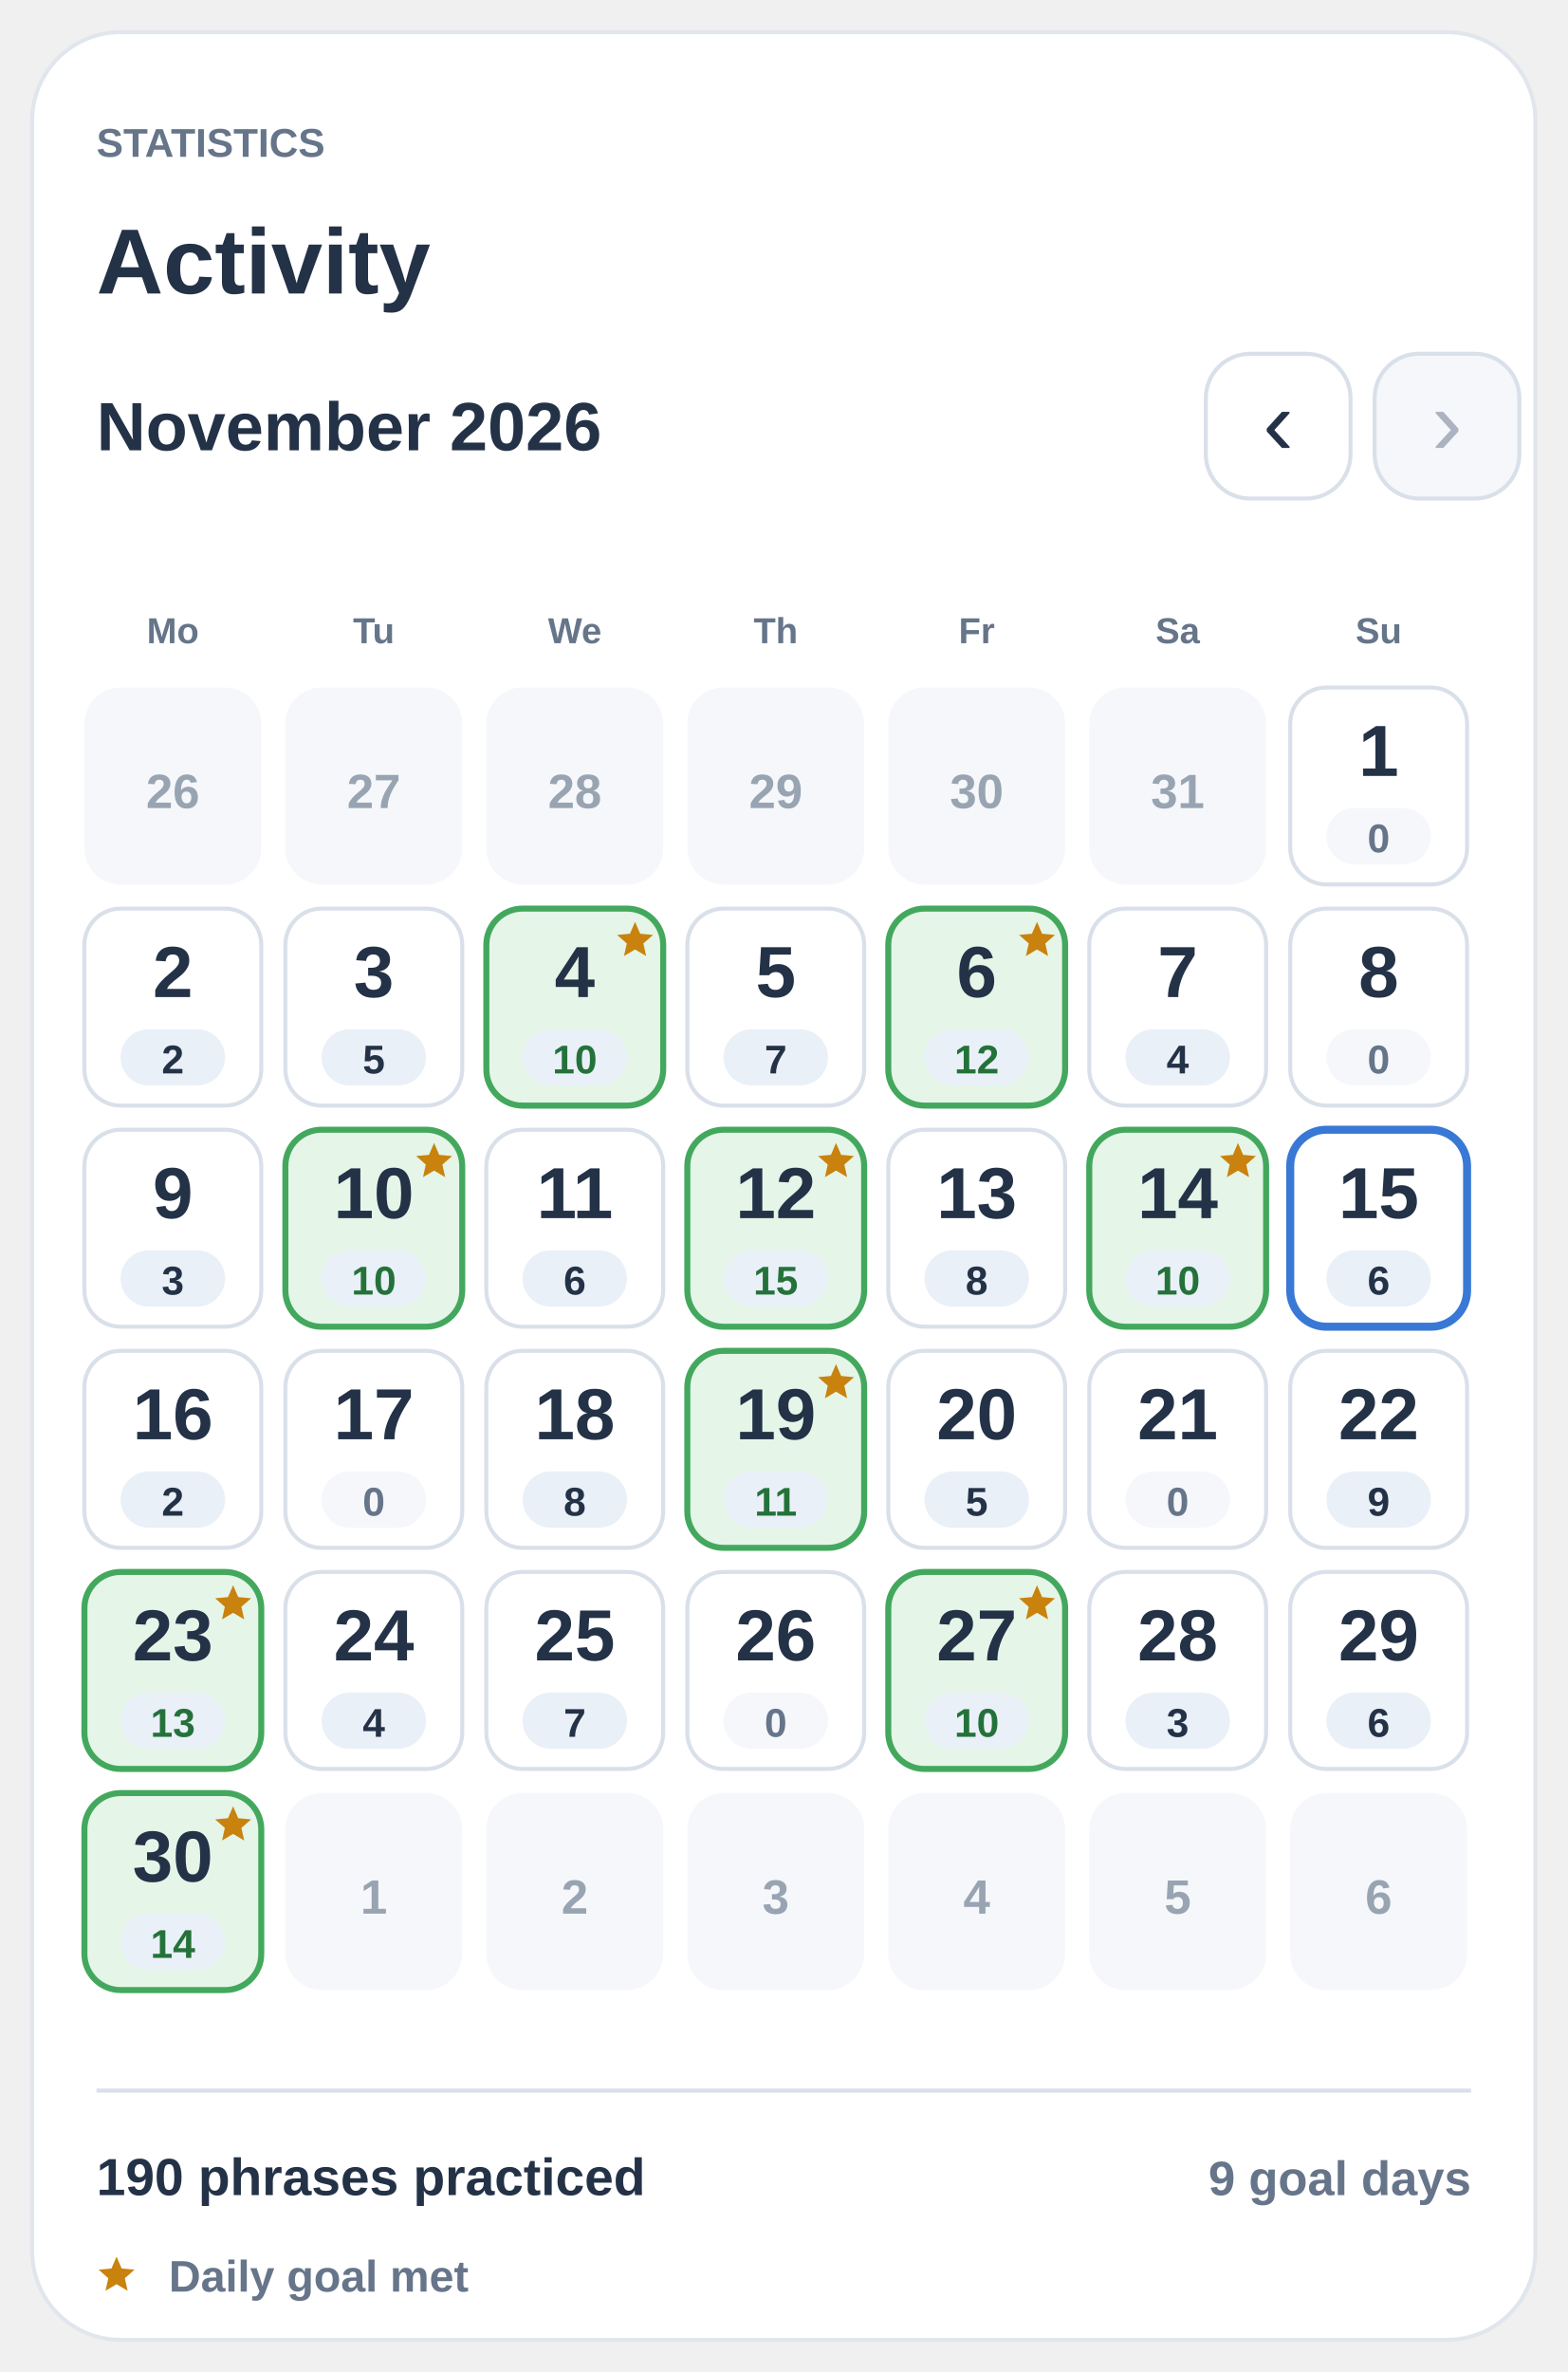
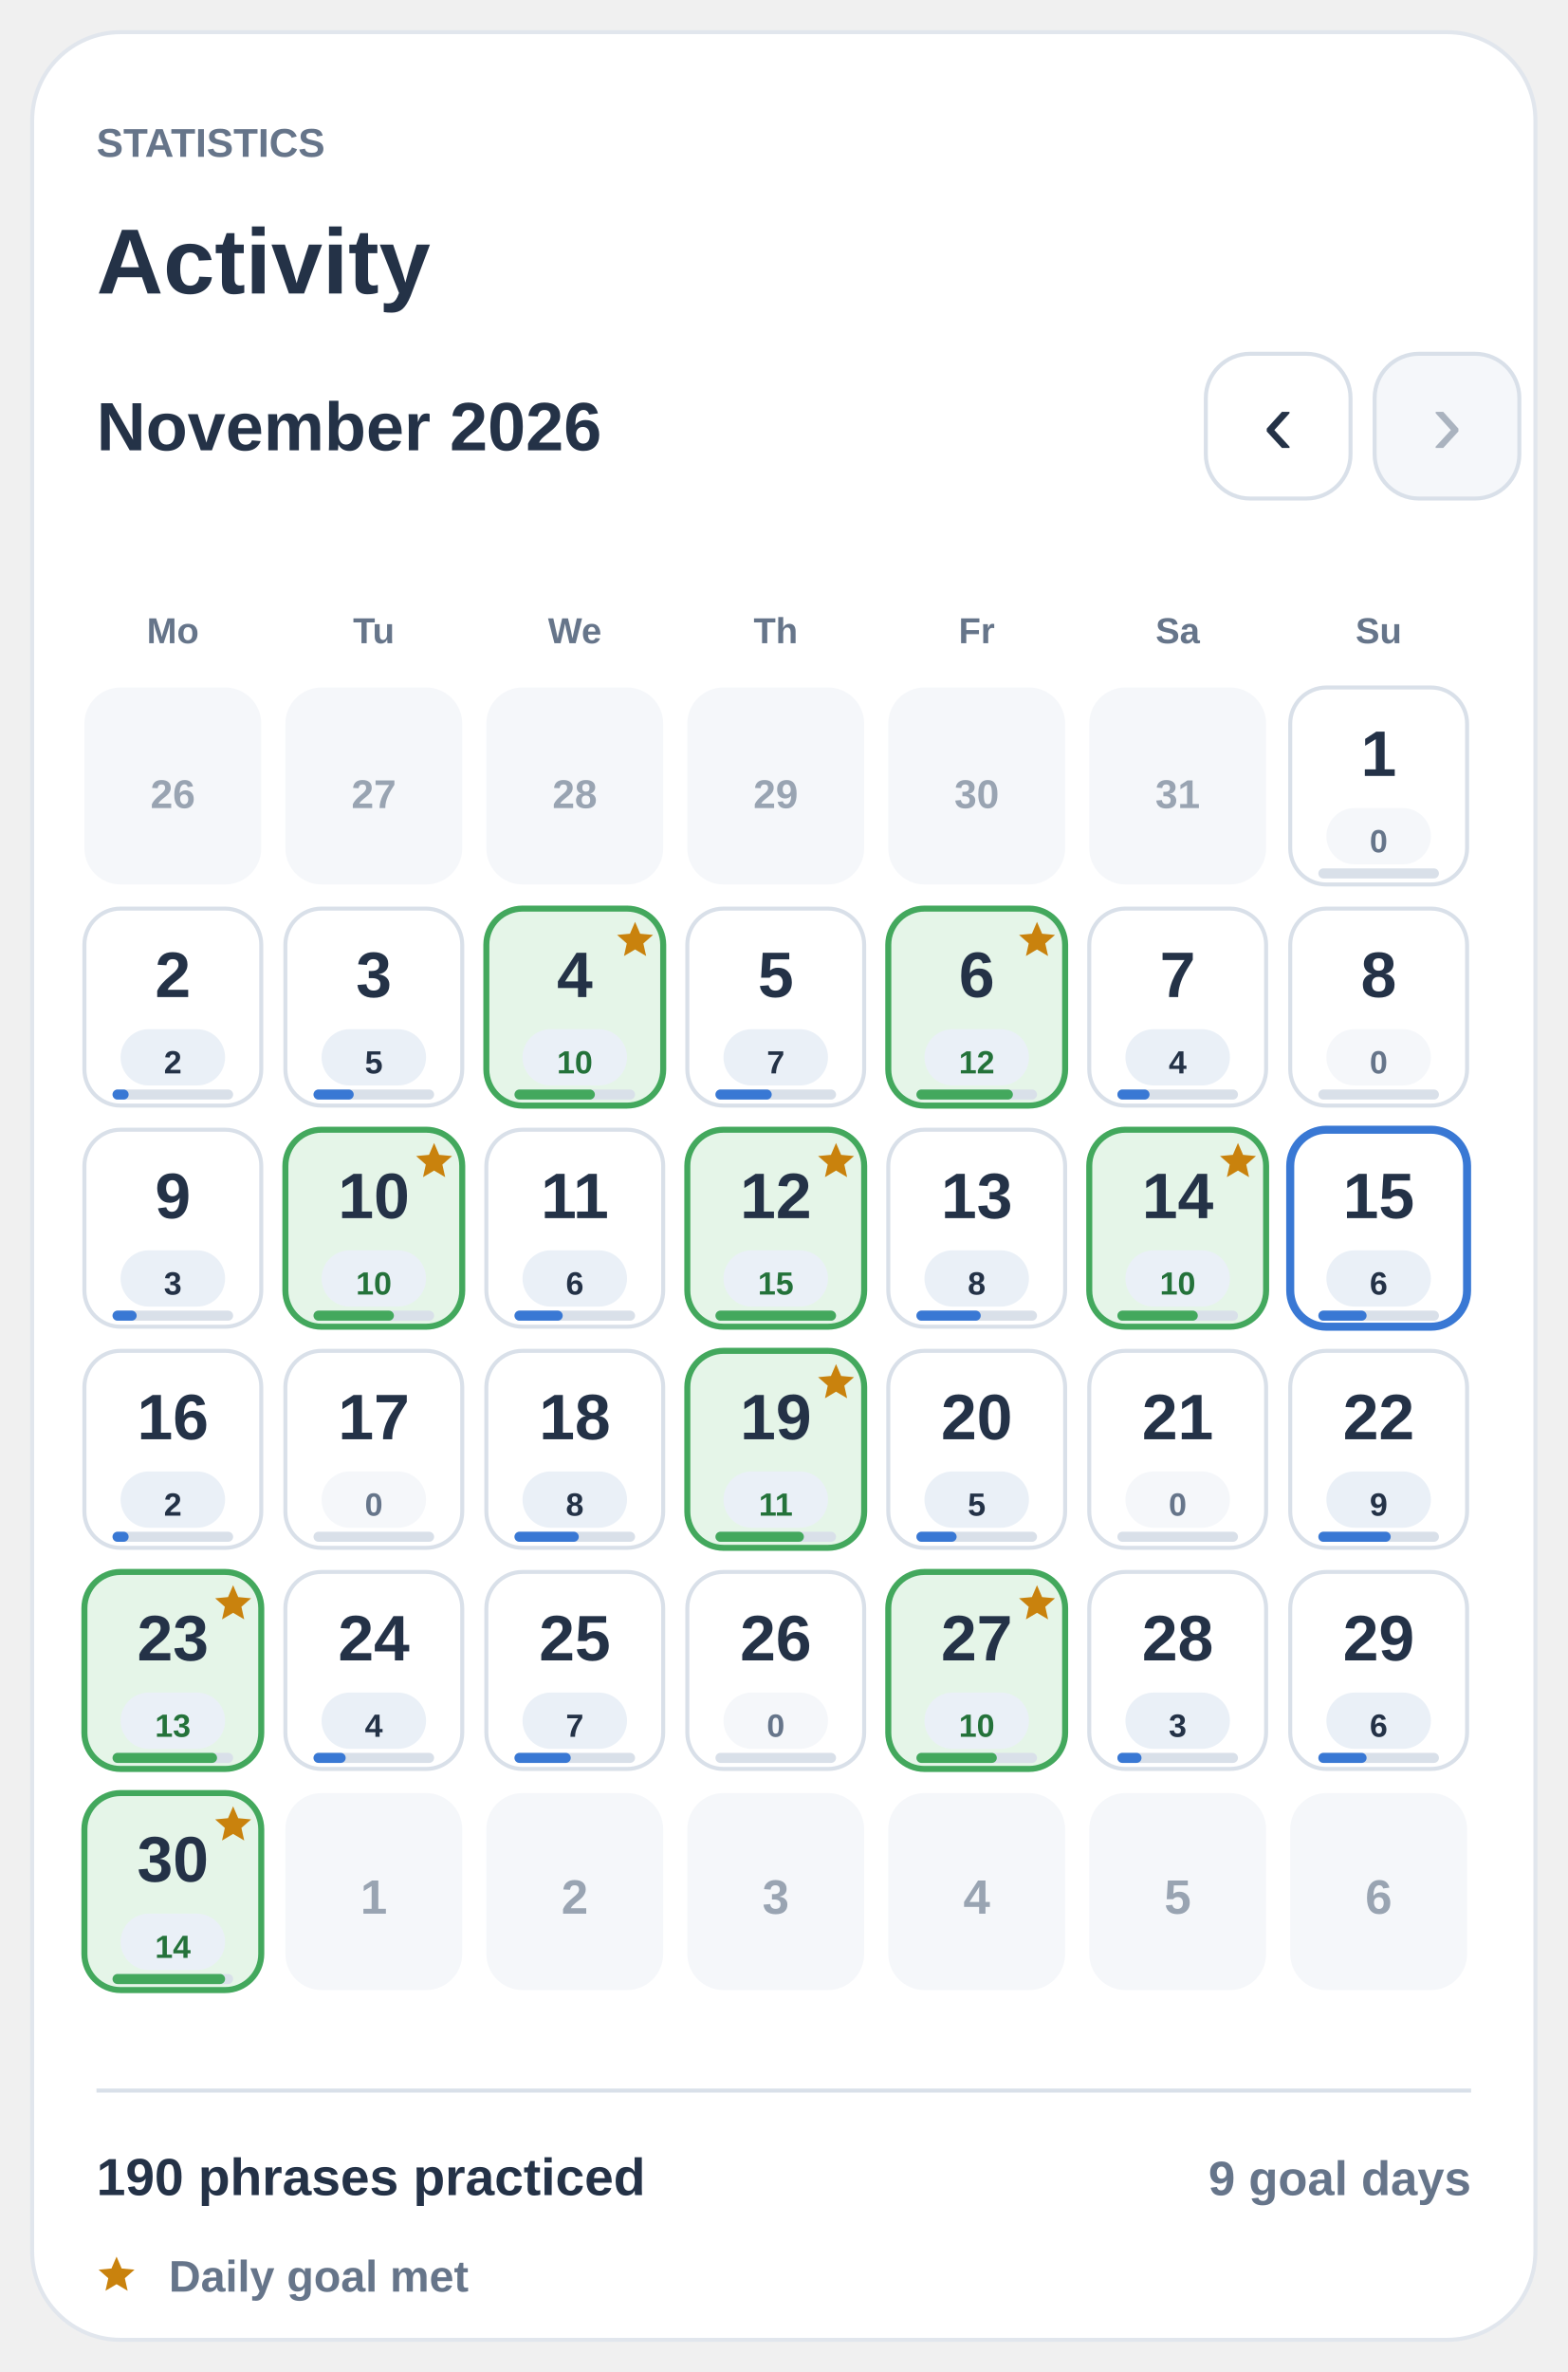
<svg xmlns="http://www.w3.org/2000/svg" viewBox="0 0 390 590" role="img" aria-labelledby="title description">
  <rect x="8" y="8" width="374" height="574" rx="22" fill="#ffffff" stroke="#e1e6ed" />
  <text x="24" y="39" fill="#66758a" font-family="Arial,sans-serif" font-size="10" font-weight="700" text-anchor="start">STATISTICS</text>
  <text x="24" y="73" fill="#243247" font-family="Arial,sans-serif" font-size="23" font-weight="700" text-anchor="start">Activity</text>
  <text x="24" y="112" fill="#243247" font-family="Arial,sans-serif" font-size="17" font-weight="700" text-anchor="start">November 2026</text>
  <g role="group" aria-label="Month navigation">
    <rect x="300" y="88" width="36" height="36" rx="11" fill="#ffffff" stroke="#d9e0e9" />
    <text x="318" y="113" fill="#243247" font-family="Arial,sans-serif" font-size="23" font-weight="400" text-anchor="middle">‹</text>
    <rect x="342" y="88" width="36" height="36" rx="11" fill="#f5f7fa" stroke="#d9e0e9" />
    <text x="360" y="113" fill="#aab3bf" font-family="Arial,sans-serif" font-size="23" font-weight="400" text-anchor="middle">›</text>
  </g>
  <g role="grid" aria-label="November 2026 practice activity">
    <text x="43" y="160" fill="#66758a" font-family="Arial,sans-serif" font-size="9" font-weight="700" text-anchor="middle">Mo</text>
    <text x="93" y="160" fill="#66758a" font-family="Arial,sans-serif" font-size="9" font-weight="700" text-anchor="middle">Tu</text>
    <text x="143" y="160" fill="#66758a" font-family="Arial,sans-serif" font-size="9" font-weight="700" text-anchor="middle">We</text>
    <text x="193" y="160" fill="#66758a" font-family="Arial,sans-serif" font-size="9" font-weight="700" text-anchor="middle">Th</text>
    <text x="243" y="160" fill="#66758a" font-family="Arial,sans-serif" font-size="9" font-weight="700" text-anchor="middle">Fr</text>
    <text x="293" y="160" fill="#66758a" font-family="Arial,sans-serif" font-size="9" font-weight="700" text-anchor="middle">Sa</text>
    <text x="343" y="160" fill="#66758a" font-family="Arial,sans-serif" font-size="9" font-weight="700" text-anchor="middle">Su</text>
    <rect x="21" y="171" width="44" height="49" rx="9" fill="#f5f7fa" />
-     <text x="43" y="201" fill="#99a4b2" font-family="Arial,sans-serif" font-size="12" font-weight="600" text-anchor="middle">26</text>
+     <text x="43" y="201" fill="#99a4b2" font-family="Arial,sans-serif" font-size="10" font-weight="600" text-anchor="middle">26</text>
    <rect x="71" y="171" width="44" height="49" rx="9" fill="#f5f7fa" />
-     <text x="93" y="201" fill="#99a4b2" font-family="Arial,sans-serif" font-size="12" font-weight="600" text-anchor="middle">27</text>
+     <text x="93" y="201" fill="#99a4b2" font-family="Arial,sans-serif" font-size="10" font-weight="600" text-anchor="middle">27</text>
    <rect x="121" y="171" width="44" height="49" rx="9" fill="#f5f7fa" />
-     <text x="143" y="201" fill="#99a4b2" font-family="Arial,sans-serif" font-size="12" font-weight="600" text-anchor="middle">28</text>
+     <text x="143" y="201" fill="#99a4b2" font-family="Arial,sans-serif" font-size="10" font-weight="600" text-anchor="middle">28</text>
    <rect x="171" y="171" width="44" height="49" rx="9" fill="#f5f7fa" />
-     <text x="193" y="201" fill="#99a4b2" font-family="Arial,sans-serif" font-size="12" font-weight="600" text-anchor="middle">29</text>
+     <text x="193" y="201" fill="#99a4b2" font-family="Arial,sans-serif" font-size="10" font-weight="600" text-anchor="middle">29</text>
    <rect x="221" y="171" width="44" height="49" rx="9" fill="#f5f7fa" />
-     <text x="243" y="201" fill="#99a4b2" font-family="Arial,sans-serif" font-size="12" font-weight="600" text-anchor="middle">30</text>
+     <text x="243" y="201" fill="#99a4b2" font-family="Arial,sans-serif" font-size="10" font-weight="600" text-anchor="middle">30</text>
    <rect x="271" y="171" width="44" height="49" rx="9" fill="#f5f7fa" />
-     <text x="293" y="201" fill="#99a4b2" font-family="Arial,sans-serif" font-size="12" font-weight="600" text-anchor="middle">31</text>
+     <text x="293" y="201" fill="#99a4b2" font-family="Arial,sans-serif" font-size="10" font-weight="600" text-anchor="middle">31</text>
    <g role="gridcell" aria-label="November 1: 0 phrases">
      <rect x="321" y="171" width="44" height="49" rx="9" fill="#ffffff" stroke="#d9e0e9" stroke-width="1" />
-       <text x="343" y="193" fill="#243247" font-family="Arial,sans-serif" font-size="18" font-weight="700" text-anchor="middle">1</text>
+       <text x="343" y="193" fill="#243247" font-family="Arial,sans-serif" font-size="16" font-weight="700" text-anchor="middle">1</text>
      <rect x="330" y="201" width="26" height="14" rx="7" fill="#f5f7fa" />
-       <text x="343" y="212" fill="#66758a" font-family="Arial,sans-serif" font-size="10" font-weight="600" text-anchor="middle">0</text>
+       <text x="343" y="212" fill="#66758a" font-family="Arial,sans-serif" font-size="8" font-weight="600" text-anchor="middle">0</text>
+       <rect x="328" y="216" width="30" height="2.5" rx="1.25" fill="#d9e0e9" />
+       <rect x="328" y="216" width="0.0" height="2.5" rx="1.25" fill="#3978d4" />
    </g>
    <g role="gridcell" aria-label="November 2: 2 phrases">
      <rect x="21" y="226" width="44" height="49" rx="9" fill="#ffffff" stroke="#d9e0e9" stroke-width="1" />
-       <text x="43" y="248" fill="#243247" font-family="Arial,sans-serif" font-size="18" font-weight="700" text-anchor="middle">2</text>
+       <text x="43" y="248" fill="#243247" font-family="Arial,sans-serif" font-size="16" font-weight="700" text-anchor="middle">2</text>
      <rect x="30" y="256" width="26" height="14" rx="7" fill="#eaf0f7" />
-       <text x="43" y="267" fill="#243247" font-family="Arial,sans-serif" font-size="10" font-weight="600" text-anchor="middle">2</text>
+       <text x="43" y="267" fill="#243247" font-family="Arial,sans-serif" font-size="8" font-weight="600" text-anchor="middle">2</text>
+       <rect x="28" y="271" width="30" height="2.5" rx="1.25" fill="#d9e0e9" />
+       <rect x="28" y="271" width="4.0" height="2.5" rx="1.25" fill="#3978d4" />
    </g>
    <g role="gridcell" aria-label="November 3: 5 phrases">
      <rect x="71" y="226" width="44" height="49" rx="9" fill="#ffffff" stroke="#d9e0e9" stroke-width="1" />
-       <text x="93" y="248" fill="#243247" font-family="Arial,sans-serif" font-size="18" font-weight="700" text-anchor="middle">3</text>
+       <text x="93" y="248" fill="#243247" font-family="Arial,sans-serif" font-size="16" font-weight="700" text-anchor="middle">3</text>
      <rect x="80" y="256" width="26" height="14" rx="7" fill="#eaf0f7" />
-       <text x="93" y="267" fill="#243247" font-family="Arial,sans-serif" font-size="10" font-weight="600" text-anchor="middle">5</text>
+       <text x="93" y="267" fill="#243247" font-family="Arial,sans-serif" font-size="8" font-weight="600" text-anchor="middle">5</text>
+       <rect x="78" y="271" width="30" height="2.5" rx="1.25" fill="#d9e0e9" />
+       <rect x="78" y="271" width="10.0" height="2.5" rx="1.25" fill="#3978d4" />
    </g>
    <g role="gridcell" aria-label="November 4: 10 phrases, daily goal met">
      <rect x="121" y="226" width="44" height="49" rx="9" fill="#e5f5e8" stroke="#43a85d" stroke-width="1.5" />
-       <text x="143" y="248" fill="#243247" font-family="Arial,sans-serif" font-size="18" font-weight="700" text-anchor="middle">4</text>
+       <text x="143" y="248" fill="#243247" font-family="Arial,sans-serif" font-size="16" font-weight="700" text-anchor="middle">4</text>
      <rect x="130" y="256" width="26" height="14" rx="7" fill="#eaf0f7" />
-       <text x="143" y="267" fill="#24723a" font-family="Arial,sans-serif" font-size="10" font-weight="600" text-anchor="middle">10</text>
+       <text x="143" y="267" fill="#24723a" font-family="Arial,sans-serif" font-size="8" font-weight="600" text-anchor="middle">10</text>
      <polygon points="158.00,229.30 159.27,232.25 162.47,232.55 160.06,234.67 160.76,237.80 158.00,236.16 155.24,237.80 155.94,234.67 153.53,232.55 156.73,232.25" fill="#c9820d" aria-hidden="true" />
+       <rect x="128" y="271" width="30" height="2.5" rx="1.25" fill="#d9e0e9" />
+       <rect x="128" y="271" width="20.0" height="2.5" rx="1.25" fill="#43a85d" />
    </g>
    <g role="gridcell" aria-label="November 5: 7 phrases">
      <rect x="171" y="226" width="44" height="49" rx="9" fill="#ffffff" stroke="#d9e0e9" stroke-width="1" />
-       <text x="193" y="248" fill="#243247" font-family="Arial,sans-serif" font-size="18" font-weight="700" text-anchor="middle">5</text>
+       <text x="193" y="248" fill="#243247" font-family="Arial,sans-serif" font-size="16" font-weight="700" text-anchor="middle">5</text>
      <rect x="180" y="256" width="26" height="14" rx="7" fill="#eaf0f7" />
-       <text x="193" y="267" fill="#243247" font-family="Arial,sans-serif" font-size="10" font-weight="600" text-anchor="middle">7</text>
+       <text x="193" y="267" fill="#243247" font-family="Arial,sans-serif" font-size="8" font-weight="600" text-anchor="middle">7</text>
+       <rect x="178" y="271" width="30" height="2.5" rx="1.25" fill="#d9e0e9" />
+       <rect x="178" y="271" width="14.0" height="2.5" rx="1.25" fill="#3978d4" />
    </g>
    <g role="gridcell" aria-label="November 6: 12 phrases, daily goal met">
      <rect x="221" y="226" width="44" height="49" rx="9" fill="#e5f5e8" stroke="#43a85d" stroke-width="1.5" />
-       <text x="243" y="248" fill="#243247" font-family="Arial,sans-serif" font-size="18" font-weight="700" text-anchor="middle">6</text>
+       <text x="243" y="248" fill="#243247" font-family="Arial,sans-serif" font-size="16" font-weight="700" text-anchor="middle">6</text>
      <rect x="230" y="256" width="26" height="14" rx="7" fill="#eaf0f7" />
-       <text x="243" y="267" fill="#24723a" font-family="Arial,sans-serif" font-size="10" font-weight="600" text-anchor="middle">12</text>
+       <text x="243" y="267" fill="#24723a" font-family="Arial,sans-serif" font-size="8" font-weight="600" text-anchor="middle">12</text>
      <polygon points="258.00,229.30 259.27,232.25 262.47,232.55 260.06,234.67 260.76,237.80 258.00,236.16 255.24,237.80 255.94,234.67 253.53,232.55 256.73,232.25" fill="#c9820d" aria-hidden="true" />
+       <rect x="228" y="271" width="30" height="2.5" rx="1.25" fill="#d9e0e9" />
+       <rect x="228" y="271" width="24.0" height="2.5" rx="1.25" fill="#43a85d" />
    </g>
    <g role="gridcell" aria-label="November 7: 4 phrases">
      <rect x="271" y="226" width="44" height="49" rx="9" fill="#ffffff" stroke="#d9e0e9" stroke-width="1" />
-       <text x="293" y="248" fill="#243247" font-family="Arial,sans-serif" font-size="18" font-weight="700" text-anchor="middle">7</text>
+       <text x="293" y="248" fill="#243247" font-family="Arial,sans-serif" font-size="16" font-weight="700" text-anchor="middle">7</text>
      <rect x="280" y="256" width="26" height="14" rx="7" fill="#eaf0f7" />
-       <text x="293" y="267" fill="#243247" font-family="Arial,sans-serif" font-size="10" font-weight="600" text-anchor="middle">4</text>
+       <text x="293" y="267" fill="#243247" font-family="Arial,sans-serif" font-size="8" font-weight="600" text-anchor="middle">4</text>
+       <rect x="278" y="271" width="30" height="2.5" rx="1.25" fill="#d9e0e9" />
+       <rect x="278" y="271" width="8.0" height="2.5" rx="1.25" fill="#3978d4" />
    </g>
    <g role="gridcell" aria-label="November 8: 0 phrases">
      <rect x="321" y="226" width="44" height="49" rx="9" fill="#ffffff" stroke="#d9e0e9" stroke-width="1" />
-       <text x="343" y="248" fill="#243247" font-family="Arial,sans-serif" font-size="18" font-weight="700" text-anchor="middle">8</text>
+       <text x="343" y="248" fill="#243247" font-family="Arial,sans-serif" font-size="16" font-weight="700" text-anchor="middle">8</text>
      <rect x="330" y="256" width="26" height="14" rx="7" fill="#f5f7fa" />
-       <text x="343" y="267" fill="#66758a" font-family="Arial,sans-serif" font-size="10" font-weight="600" text-anchor="middle">0</text>
+       <text x="343" y="267" fill="#66758a" font-family="Arial,sans-serif" font-size="8" font-weight="600" text-anchor="middle">0</text>
+       <rect x="328" y="271" width="30" height="2.5" rx="1.25" fill="#d9e0e9" />
+       <rect x="328" y="271" width="0.0" height="2.5" rx="1.25" fill="#3978d4" />
    </g>
    <g role="gridcell" aria-label="November 9: 3 phrases">
      <rect x="21" y="281" width="44" height="49" rx="9" fill="#ffffff" stroke="#d9e0e9" stroke-width="1" />
-       <text x="43" y="303" fill="#243247" font-family="Arial,sans-serif" font-size="18" font-weight="700" text-anchor="middle">9</text>
+       <text x="43" y="303" fill="#243247" font-family="Arial,sans-serif" font-size="16" font-weight="700" text-anchor="middle">9</text>
      <rect x="30" y="311" width="26" height="14" rx="7" fill="#eaf0f7" />
-       <text x="43" y="322" fill="#243247" font-family="Arial,sans-serif" font-size="10" font-weight="600" text-anchor="middle">3</text>
+       <text x="43" y="322" fill="#243247" font-family="Arial,sans-serif" font-size="8" font-weight="600" text-anchor="middle">3</text>
+       <rect x="28" y="326" width="30" height="2.5" rx="1.25" fill="#d9e0e9" />
+       <rect x="28" y="326" width="6.0" height="2.5" rx="1.25" fill="#3978d4" />
    </g>
    <g role="gridcell" aria-label="November 10: 10 phrases, daily goal met">
      <rect x="71" y="281" width="44" height="49" rx="9" fill="#e5f5e8" stroke="#43a85d" stroke-width="1.5" />
-       <text x="93" y="303" fill="#243247" font-family="Arial,sans-serif" font-size="18" font-weight="700" text-anchor="middle">10</text>
+       <text x="93" y="303" fill="#243247" font-family="Arial,sans-serif" font-size="16" font-weight="700" text-anchor="middle">10</text>
      <rect x="80" y="311" width="26" height="14" rx="7" fill="#eaf0f7" />
-       <text x="93" y="322" fill="#24723a" font-family="Arial,sans-serif" font-size="10" font-weight="600" text-anchor="middle">10</text>
+       <text x="93" y="322" fill="#24723a" font-family="Arial,sans-serif" font-size="8" font-weight="600" text-anchor="middle">10</text>
      <polygon points="108.00,284.30 109.27,287.25 112.47,287.55 110.06,289.67 110.76,292.80 108.00,291.16 105.24,292.80 105.94,289.67 103.53,287.55 106.73,287.25" fill="#c9820d" aria-hidden="true" />
+       <rect x="78" y="326" width="30" height="2.5" rx="1.25" fill="#d9e0e9" />
+       <rect x="78" y="326" width="20.0" height="2.5" rx="1.25" fill="#43a85d" />
    </g>
    <g role="gridcell" aria-label="November 11: 6 phrases">
      <rect x="121" y="281" width="44" height="49" rx="9" fill="#ffffff" stroke="#d9e0e9" stroke-width="1" />
-       <text x="143" y="303" fill="#243247" font-family="Arial,sans-serif" font-size="18" font-weight="700" text-anchor="middle">11</text>
+       <text x="143" y="303" fill="#243247" font-family="Arial,sans-serif" font-size="16" font-weight="700" text-anchor="middle">11</text>
      <rect x="130" y="311" width="26" height="14" rx="7" fill="#eaf0f7" />
-       <text x="143" y="322" fill="#243247" font-family="Arial,sans-serif" font-size="10" font-weight="600" text-anchor="middle">6</text>
+       <text x="143" y="322" fill="#243247" font-family="Arial,sans-serif" font-size="8" font-weight="600" text-anchor="middle">6</text>
+       <rect x="128" y="326" width="30" height="2.5" rx="1.25" fill="#d9e0e9" />
+       <rect x="128" y="326" width="12.0" height="2.5" rx="1.25" fill="#3978d4" />
    </g>
    <g role="gridcell" aria-label="November 12: 15 phrases, daily goal met">
      <rect x="171" y="281" width="44" height="49" rx="9" fill="#e5f5e8" stroke="#43a85d" stroke-width="1.5" />
-       <text x="193" y="303" fill="#243247" font-family="Arial,sans-serif" font-size="18" font-weight="700" text-anchor="middle">12</text>
+       <text x="193" y="303" fill="#243247" font-family="Arial,sans-serif" font-size="16" font-weight="700" text-anchor="middle">12</text>
      <rect x="180" y="311" width="26" height="14" rx="7" fill="#eaf0f7" />
-       <text x="193" y="322" fill="#24723a" font-family="Arial,sans-serif" font-size="10" font-weight="600" text-anchor="middle">15</text>
+       <text x="193" y="322" fill="#24723a" font-family="Arial,sans-serif" font-size="8" font-weight="600" text-anchor="middle">15</text>
      <polygon points="208.00,284.30 209.27,287.25 212.47,287.55 210.06,289.67 210.76,292.80 208.00,291.16 205.24,292.80 205.94,289.67 203.53,287.55 206.73,287.25" fill="#c9820d" aria-hidden="true" />
+       <rect x="178" y="326" width="30" height="2.5" rx="1.25" fill="#d9e0e9" />
+       <rect x="178" y="326" width="30.0" height="2.5" rx="1.25" fill="#43a85d" />
    </g>
    <g role="gridcell" aria-label="November 13: 8 phrases">
      <rect x="221" y="281" width="44" height="49" rx="9" fill="#ffffff" stroke="#d9e0e9" stroke-width="1" />
-       <text x="243" y="303" fill="#243247" font-family="Arial,sans-serif" font-size="18" font-weight="700" text-anchor="middle">13</text>
+       <text x="243" y="303" fill="#243247" font-family="Arial,sans-serif" font-size="16" font-weight="700" text-anchor="middle">13</text>
      <rect x="230" y="311" width="26" height="14" rx="7" fill="#eaf0f7" />
-       <text x="243" y="322" fill="#243247" font-family="Arial,sans-serif" font-size="10" font-weight="600" text-anchor="middle">8</text>
+       <text x="243" y="322" fill="#243247" font-family="Arial,sans-serif" font-size="8" font-weight="600" text-anchor="middle">8</text>
+       <rect x="228" y="326" width="30" height="2.5" rx="1.25" fill="#d9e0e9" />
+       <rect x="228" y="326" width="16.0" height="2.5" rx="1.25" fill="#3978d4" />
    </g>
    <g role="gridcell" aria-label="November 14: 10 phrases, daily goal met">
      <rect x="271" y="281" width="44" height="49" rx="9" fill="#e5f5e8" stroke="#43a85d" stroke-width="1.5" />
-       <text x="293" y="303" fill="#243247" font-family="Arial,sans-serif" font-size="18" font-weight="700" text-anchor="middle">14</text>
+       <text x="293" y="303" fill="#243247" font-family="Arial,sans-serif" font-size="16" font-weight="700" text-anchor="middle">14</text>
      <rect x="280" y="311" width="26" height="14" rx="7" fill="#eaf0f7" />
-       <text x="293" y="322" fill="#24723a" font-family="Arial,sans-serif" font-size="10" font-weight="600" text-anchor="middle">10</text>
+       <text x="293" y="322" fill="#24723a" font-family="Arial,sans-serif" font-size="8" font-weight="600" text-anchor="middle">10</text>
      <polygon points="308.00,284.30 309.27,287.25 312.47,287.55 310.06,289.67 310.76,292.80 308.00,291.16 305.24,292.80 305.94,289.67 303.53,287.55 306.73,287.25" fill="#c9820d" aria-hidden="true" />
+       <rect x="278" y="326" width="30" height="2.5" rx="1.25" fill="#d9e0e9" />
+       <rect x="278" y="326" width="20.0" height="2.5" rx="1.25" fill="#43a85d" />
    </g>
    <g role="gridcell" aria-label="November 15: 6 phrases, today">
      <rect x="321" y="281" width="44" height="49" rx="9" fill="#ffffff" stroke="#3978d4" stroke-width="2" />
-       <text x="343" y="303" fill="#243247" font-family="Arial,sans-serif" font-size="18" font-weight="700" text-anchor="middle">15</text>
+       <text x="343" y="303" fill="#243247" font-family="Arial,sans-serif" font-size="16" font-weight="700" text-anchor="middle">15</text>
      <rect x="330" y="311" width="26" height="14" rx="7" fill="#eaf0f7" />
-       <text x="343" y="322" fill="#243247" font-family="Arial,sans-serif" font-size="10" font-weight="600" text-anchor="middle">6</text>
+       <text x="343" y="322" fill="#243247" font-family="Arial,sans-serif" font-size="8" font-weight="600" text-anchor="middle">6</text>
+       <rect x="328" y="326" width="30" height="2.5" rx="1.25" fill="#d9e0e9" />
+       <rect x="328" y="326" width="12.0" height="2.5" rx="1.25" fill="#3978d4" />
    </g>
    <g role="gridcell" aria-label="November 16: 2 phrases">
      <rect x="21" y="336" width="44" height="49" rx="9" fill="#ffffff" stroke="#d9e0e9" stroke-width="1" />
-       <text x="43" y="358" fill="#243247" font-family="Arial,sans-serif" font-size="18" font-weight="700" text-anchor="middle">16</text>
+       <text x="43" y="358" fill="#243247" font-family="Arial,sans-serif" font-size="16" font-weight="700" text-anchor="middle">16</text>
      <rect x="30" y="366" width="26" height="14" rx="7" fill="#eaf0f7" />
-       <text x="43" y="377" fill="#243247" font-family="Arial,sans-serif" font-size="10" font-weight="600" text-anchor="middle">2</text>
+       <text x="43" y="377" fill="#243247" font-family="Arial,sans-serif" font-size="8" font-weight="600" text-anchor="middle">2</text>
+       <rect x="28" y="381" width="30" height="2.5" rx="1.25" fill="#d9e0e9" />
+       <rect x="28" y="381" width="4.0" height="2.5" rx="1.25" fill="#3978d4" />
    </g>
    <g role="gridcell" aria-label="November 17: 0 phrases">
      <rect x="71" y="336" width="44" height="49" rx="9" fill="#ffffff" stroke="#d9e0e9" stroke-width="1" />
-       <text x="93" y="358" fill="#243247" font-family="Arial,sans-serif" font-size="18" font-weight="700" text-anchor="middle">17</text>
+       <text x="93" y="358" fill="#243247" font-family="Arial,sans-serif" font-size="16" font-weight="700" text-anchor="middle">17</text>
      <rect x="80" y="366" width="26" height="14" rx="7" fill="#f5f7fa" />
-       <text x="93" y="377" fill="#66758a" font-family="Arial,sans-serif" font-size="10" font-weight="600" text-anchor="middle">0</text>
+       <text x="93" y="377" fill="#66758a" font-family="Arial,sans-serif" font-size="8" font-weight="600" text-anchor="middle">0</text>
+       <rect x="78" y="381" width="30" height="2.5" rx="1.25" fill="#d9e0e9" />
+       <rect x="78" y="381" width="0.0" height="2.5" rx="1.25" fill="#3978d4" />
    </g>
    <g role="gridcell" aria-label="November 18: 8 phrases">
      <rect x="121" y="336" width="44" height="49" rx="9" fill="#ffffff" stroke="#d9e0e9" stroke-width="1" />
-       <text x="143" y="358" fill="#243247" font-family="Arial,sans-serif" font-size="18" font-weight="700" text-anchor="middle">18</text>
+       <text x="143" y="358" fill="#243247" font-family="Arial,sans-serif" font-size="16" font-weight="700" text-anchor="middle">18</text>
      <rect x="130" y="366" width="26" height="14" rx="7" fill="#eaf0f7" />
-       <text x="143" y="377" fill="#243247" font-family="Arial,sans-serif" font-size="10" font-weight="600" text-anchor="middle">8</text>
+       <text x="143" y="377" fill="#243247" font-family="Arial,sans-serif" font-size="8" font-weight="600" text-anchor="middle">8</text>
+       <rect x="128" y="381" width="30" height="2.5" rx="1.25" fill="#d9e0e9" />
+       <rect x="128" y="381" width="16.0" height="2.5" rx="1.25" fill="#3978d4" />
    </g>
    <g role="gridcell" aria-label="November 19: 11 phrases, daily goal met">
      <rect x="171" y="336" width="44" height="49" rx="9" fill="#e5f5e8" stroke="#43a85d" stroke-width="1.5" />
-       <text x="193" y="358" fill="#243247" font-family="Arial,sans-serif" font-size="18" font-weight="700" text-anchor="middle">19</text>
+       <text x="193" y="358" fill="#243247" font-family="Arial,sans-serif" font-size="16" font-weight="700" text-anchor="middle">19</text>
      <rect x="180" y="366" width="26" height="14" rx="7" fill="#eaf0f7" />
-       <text x="193" y="377" fill="#24723a" font-family="Arial,sans-serif" font-size="10" font-weight="600" text-anchor="middle">11</text>
+       <text x="193" y="377" fill="#24723a" font-family="Arial,sans-serif" font-size="8" font-weight="600" text-anchor="middle">11</text>
      <polygon points="208.00,339.30 209.27,342.25 212.47,342.55 210.06,344.67 210.76,347.80 208.00,346.16 205.24,347.80 205.94,344.67 203.53,342.55 206.73,342.25" fill="#c9820d" aria-hidden="true" />
+       <rect x="178" y="381" width="30" height="2.5" rx="1.25" fill="#d9e0e9" />
+       <rect x="178" y="381" width="22.0" height="2.5" rx="1.25" fill="#43a85d" />
    </g>
    <g role="gridcell" aria-label="November 20: 5 phrases">
      <rect x="221" y="336" width="44" height="49" rx="9" fill="#ffffff" stroke="#d9e0e9" stroke-width="1" />
-       <text x="243" y="358" fill="#243247" font-family="Arial,sans-serif" font-size="18" font-weight="700" text-anchor="middle">20</text>
+       <text x="243" y="358" fill="#243247" font-family="Arial,sans-serif" font-size="16" font-weight="700" text-anchor="middle">20</text>
      <rect x="230" y="366" width="26" height="14" rx="7" fill="#eaf0f7" />
-       <text x="243" y="377" fill="#243247" font-family="Arial,sans-serif" font-size="10" font-weight="600" text-anchor="middle">5</text>
+       <text x="243" y="377" fill="#243247" font-family="Arial,sans-serif" font-size="8" font-weight="600" text-anchor="middle">5</text>
+       <rect x="228" y="381" width="30" height="2.5" rx="1.25" fill="#d9e0e9" />
+       <rect x="228" y="381" width="10.0" height="2.5" rx="1.25" fill="#3978d4" />
    </g>
    <g role="gridcell" aria-label="November 21: 0 phrases">
      <rect x="271" y="336" width="44" height="49" rx="9" fill="#ffffff" stroke="#d9e0e9" stroke-width="1" />
-       <text x="293" y="358" fill="#243247" font-family="Arial,sans-serif" font-size="18" font-weight="700" text-anchor="middle">21</text>
+       <text x="293" y="358" fill="#243247" font-family="Arial,sans-serif" font-size="16" font-weight="700" text-anchor="middle">21</text>
      <rect x="280" y="366" width="26" height="14" rx="7" fill="#f5f7fa" />
-       <text x="293" y="377" fill="#66758a" font-family="Arial,sans-serif" font-size="10" font-weight="600" text-anchor="middle">0</text>
+       <text x="293" y="377" fill="#66758a" font-family="Arial,sans-serif" font-size="8" font-weight="600" text-anchor="middle">0</text>
+       <rect x="278" y="381" width="30" height="2.5" rx="1.25" fill="#d9e0e9" />
+       <rect x="278" y="381" width="0.0" height="2.5" rx="1.25" fill="#3978d4" />
    </g>
    <g role="gridcell" aria-label="November 22: 9 phrases">
      <rect x="321" y="336" width="44" height="49" rx="9" fill="#ffffff" stroke="#d9e0e9" stroke-width="1" />
-       <text x="343" y="358" fill="#243247" font-family="Arial,sans-serif" font-size="18" font-weight="700" text-anchor="middle">22</text>
+       <text x="343" y="358" fill="#243247" font-family="Arial,sans-serif" font-size="16" font-weight="700" text-anchor="middle">22</text>
      <rect x="330" y="366" width="26" height="14" rx="7" fill="#eaf0f7" />
-       <text x="343" y="377" fill="#243247" font-family="Arial,sans-serif" font-size="10" font-weight="600" text-anchor="middle">9</text>
+       <text x="343" y="377" fill="#243247" font-family="Arial,sans-serif" font-size="8" font-weight="600" text-anchor="middle">9</text>
+       <rect x="328" y="381" width="30" height="2.5" rx="1.25" fill="#d9e0e9" />
+       <rect x="328" y="381" width="18.0" height="2.5" rx="1.25" fill="#3978d4" />
    </g>
    <g role="gridcell" aria-label="November 23: 13 phrases, daily goal met">
      <rect x="21" y="391" width="44" height="49" rx="9" fill="#e5f5e8" stroke="#43a85d" stroke-width="1.5" />
-       <text x="43" y="413" fill="#243247" font-family="Arial,sans-serif" font-size="18" font-weight="700" text-anchor="middle">23</text>
+       <text x="43" y="413" fill="#243247" font-family="Arial,sans-serif" font-size="16" font-weight="700" text-anchor="middle">23</text>
      <rect x="30" y="421" width="26" height="14" rx="7" fill="#eaf0f7" />
-       <text x="43" y="432" fill="#24723a" font-family="Arial,sans-serif" font-size="10" font-weight="600" text-anchor="middle">13</text>
+       <text x="43" y="432" fill="#24723a" font-family="Arial,sans-serif" font-size="8" font-weight="600" text-anchor="middle">13</text>
      <polygon points="58.00,394.30 59.27,397.25 62.47,397.55 60.06,399.67 60.76,402.80 58.00,401.16 55.24,402.80 55.94,399.67 53.53,397.55 56.73,397.25" fill="#c9820d" aria-hidden="true" />
+       <rect x="28" y="436" width="30" height="2.5" rx="1.25" fill="#d9e0e9" />
+       <rect x="28" y="436" width="26.0" height="2.5" rx="1.25" fill="#43a85d" />
    </g>
    <g role="gridcell" aria-label="November 24: 4 phrases">
      <rect x="71" y="391" width="44" height="49" rx="9" fill="#ffffff" stroke="#d9e0e9" stroke-width="1" />
-       <text x="93" y="413" fill="#243247" font-family="Arial,sans-serif" font-size="18" font-weight="700" text-anchor="middle">24</text>
+       <text x="93" y="413" fill="#243247" font-family="Arial,sans-serif" font-size="16" font-weight="700" text-anchor="middle">24</text>
      <rect x="80" y="421" width="26" height="14" rx="7" fill="#eaf0f7" />
-       <text x="93" y="432" fill="#243247" font-family="Arial,sans-serif" font-size="10" font-weight="600" text-anchor="middle">4</text>
+       <text x="93" y="432" fill="#243247" font-family="Arial,sans-serif" font-size="8" font-weight="600" text-anchor="middle">4</text>
+       <rect x="78" y="436" width="30" height="2.5" rx="1.25" fill="#d9e0e9" />
+       <rect x="78" y="436" width="8.0" height="2.5" rx="1.25" fill="#3978d4" />
    </g>
    <g role="gridcell" aria-label="November 25: 7 phrases">
      <rect x="121" y="391" width="44" height="49" rx="9" fill="#ffffff" stroke="#d9e0e9" stroke-width="1" />
-       <text x="143" y="413" fill="#243247" font-family="Arial,sans-serif" font-size="18" font-weight="700" text-anchor="middle">25</text>
+       <text x="143" y="413" fill="#243247" font-family="Arial,sans-serif" font-size="16" font-weight="700" text-anchor="middle">25</text>
      <rect x="130" y="421" width="26" height="14" rx="7" fill="#eaf0f7" />
-       <text x="143" y="432" fill="#243247" font-family="Arial,sans-serif" font-size="10" font-weight="600" text-anchor="middle">7</text>
+       <text x="143" y="432" fill="#243247" font-family="Arial,sans-serif" font-size="8" font-weight="600" text-anchor="middle">7</text>
+       <rect x="128" y="436" width="30" height="2.5" rx="1.25" fill="#d9e0e9" />
+       <rect x="128" y="436" width="14.0" height="2.5" rx="1.25" fill="#3978d4" />
    </g>
    <g role="gridcell" aria-label="November 26: 0 phrases">
      <rect x="171" y="391" width="44" height="49" rx="9" fill="#ffffff" stroke="#d9e0e9" stroke-width="1" />
-       <text x="193" y="413" fill="#243247" font-family="Arial,sans-serif" font-size="18" font-weight="700" text-anchor="middle">26</text>
+       <text x="193" y="413" fill="#243247" font-family="Arial,sans-serif" font-size="16" font-weight="700" text-anchor="middle">26</text>
      <rect x="180" y="421" width="26" height="14" rx="7" fill="#f5f7fa" />
-       <text x="193" y="432" fill="#66758a" font-family="Arial,sans-serif" font-size="10" font-weight="600" text-anchor="middle">0</text>
+       <text x="193" y="432" fill="#66758a" font-family="Arial,sans-serif" font-size="8" font-weight="600" text-anchor="middle">0</text>
+       <rect x="178" y="436" width="30" height="2.5" rx="1.25" fill="#d9e0e9" />
+       <rect x="178" y="436" width="0.0" height="2.5" rx="1.25" fill="#3978d4" />
    </g>
    <g role="gridcell" aria-label="November 27: 10 phrases, daily goal met">
      <rect x="221" y="391" width="44" height="49" rx="9" fill="#e5f5e8" stroke="#43a85d" stroke-width="1.5" />
-       <text x="243" y="413" fill="#243247" font-family="Arial,sans-serif" font-size="18" font-weight="700" text-anchor="middle">27</text>
+       <text x="243" y="413" fill="#243247" font-family="Arial,sans-serif" font-size="16" font-weight="700" text-anchor="middle">27</text>
      <rect x="230" y="421" width="26" height="14" rx="7" fill="#eaf0f7" />
-       <text x="243" y="432" fill="#24723a" font-family="Arial,sans-serif" font-size="10" font-weight="600" text-anchor="middle">10</text>
+       <text x="243" y="432" fill="#24723a" font-family="Arial,sans-serif" font-size="8" font-weight="600" text-anchor="middle">10</text>
      <polygon points="258.00,394.30 259.27,397.25 262.47,397.55 260.06,399.67 260.76,402.80 258.00,401.16 255.24,402.80 255.94,399.67 253.53,397.55 256.73,397.25" fill="#c9820d" aria-hidden="true" />
+       <rect x="228" y="436" width="30" height="2.5" rx="1.25" fill="#d9e0e9" />
+       <rect x="228" y="436" width="20.0" height="2.5" rx="1.25" fill="#43a85d" />
    </g>
    <g role="gridcell" aria-label="November 28: 3 phrases">
      <rect x="271" y="391" width="44" height="49" rx="9" fill="#ffffff" stroke="#d9e0e9" stroke-width="1" />
-       <text x="293" y="413" fill="#243247" font-family="Arial,sans-serif" font-size="18" font-weight="700" text-anchor="middle">28</text>
+       <text x="293" y="413" fill="#243247" font-family="Arial,sans-serif" font-size="16" font-weight="700" text-anchor="middle">28</text>
      <rect x="280" y="421" width="26" height="14" rx="7" fill="#eaf0f7" />
-       <text x="293" y="432" fill="#243247" font-family="Arial,sans-serif" font-size="10" font-weight="600" text-anchor="middle">3</text>
+       <text x="293" y="432" fill="#243247" font-family="Arial,sans-serif" font-size="8" font-weight="600" text-anchor="middle">3</text>
+       <rect x="278" y="436" width="30" height="2.5" rx="1.25" fill="#d9e0e9" />
+       <rect x="278" y="436" width="6.0" height="2.5" rx="1.25" fill="#3978d4" />
    </g>
    <g role="gridcell" aria-label="November 29: 6 phrases">
      <rect x="321" y="391" width="44" height="49" rx="9" fill="#ffffff" stroke="#d9e0e9" stroke-width="1" />
-       <text x="343" y="413" fill="#243247" font-family="Arial,sans-serif" font-size="18" font-weight="700" text-anchor="middle">29</text>
+       <text x="343" y="413" fill="#243247" font-family="Arial,sans-serif" font-size="16" font-weight="700" text-anchor="middle">29</text>
      <rect x="330" y="421" width="26" height="14" rx="7" fill="#eaf0f7" />
-       <text x="343" y="432" fill="#243247" font-family="Arial,sans-serif" font-size="10" font-weight="600" text-anchor="middle">6</text>
+       <text x="343" y="432" fill="#243247" font-family="Arial,sans-serif" font-size="8" font-weight="600" text-anchor="middle">6</text>
+       <rect x="328" y="436" width="30" height="2.5" rx="1.25" fill="#d9e0e9" />
+       <rect x="328" y="436" width="12.0" height="2.5" rx="1.25" fill="#3978d4" />
    </g>
    <g role="gridcell" aria-label="November 30: 14 phrases, daily goal met">
      <rect x="21" y="446" width="44" height="49" rx="9" fill="#e5f5e8" stroke="#43a85d" stroke-width="1.5" />
-       <text x="43" y="468" fill="#243247" font-family="Arial,sans-serif" font-size="18" font-weight="700" text-anchor="middle">30</text>
+       <text x="43" y="468" fill="#243247" font-family="Arial,sans-serif" font-size="16" font-weight="700" text-anchor="middle">30</text>
      <rect x="30" y="476" width="26" height="14" rx="7" fill="#eaf0f7" />
-       <text x="43" y="487" fill="#24723a" font-family="Arial,sans-serif" font-size="10" font-weight="600" text-anchor="middle">14</text>
+       <text x="43" y="487" fill="#24723a" font-family="Arial,sans-serif" font-size="8" font-weight="600" text-anchor="middle">14</text>
      <polygon points="58.00,449.30 59.27,452.25 62.47,452.55 60.06,454.67 60.76,457.80 58.00,456.16 55.24,457.80 55.94,454.67 53.53,452.55 56.73,452.25" fill="#c9820d" aria-hidden="true" />
+       <rect x="28" y="491" width="30" height="2.5" rx="1.25" fill="#d9e0e9" />
+       <rect x="28" y="491" width="28.0" height="2.5" rx="1.25" fill="#43a85d" />
    </g>
    <rect x="71" y="446" width="44" height="49" rx="9" fill="#f5f7fa" />
    <text x="93" y="476" fill="#99a4b2" font-family="Arial,sans-serif" font-size="12" font-weight="600" text-anchor="middle">1</text>
    <rect x="121" y="446" width="44" height="49" rx="9" fill="#f5f7fa" />
    <text x="143" y="476" fill="#99a4b2" font-family="Arial,sans-serif" font-size="12" font-weight="600" text-anchor="middle">2</text>
    <rect x="171" y="446" width="44" height="49" rx="9" fill="#f5f7fa" />
    <text x="193" y="476" fill="#99a4b2" font-family="Arial,sans-serif" font-size="12" font-weight="600" text-anchor="middle">3</text>
    <rect x="221" y="446" width="44" height="49" rx="9" fill="#f5f7fa" />
    <text x="243" y="476" fill="#99a4b2" font-family="Arial,sans-serif" font-size="12" font-weight="600" text-anchor="middle">4</text>
    <rect x="271" y="446" width="44" height="49" rx="9" fill="#f5f7fa" />
    <text x="293" y="476" fill="#99a4b2" font-family="Arial,sans-serif" font-size="12" font-weight="600" text-anchor="middle">5</text>
    <rect x="321" y="446" width="44" height="49" rx="9" fill="#f5f7fa" />
    <text x="343" y="476" fill="#99a4b2" font-family="Arial,sans-serif" font-size="12" font-weight="600" text-anchor="middle">6</text>
  </g>
  <path d="M24 520h342" stroke="#d9e0e9" />
  <text x="24" y="546" fill="#243247" font-family="Arial,sans-serif" font-size="13" font-weight="700" text-anchor="start">190 phrases practiced</text>
  <text x="366" y="546" fill="#66758a" font-family="Arial,sans-serif" font-size="12" font-weight="600" text-anchor="end">9 goal days</text>
  <polygon points="29.00,561.30 30.27,564.25 33.47,564.55 31.06,566.67 31.76,569.80 29.00,568.16 26.24,569.80 26.94,566.67 24.53,564.55 27.73,564.25" fill="#c9820d" aria-hidden="true" />
  <text x="42" y="570" fill="#66758a" font-family="Arial,sans-serif" font-size="11" font-weight="600" text-anchor="start">Daily goal met</text>
</svg>
